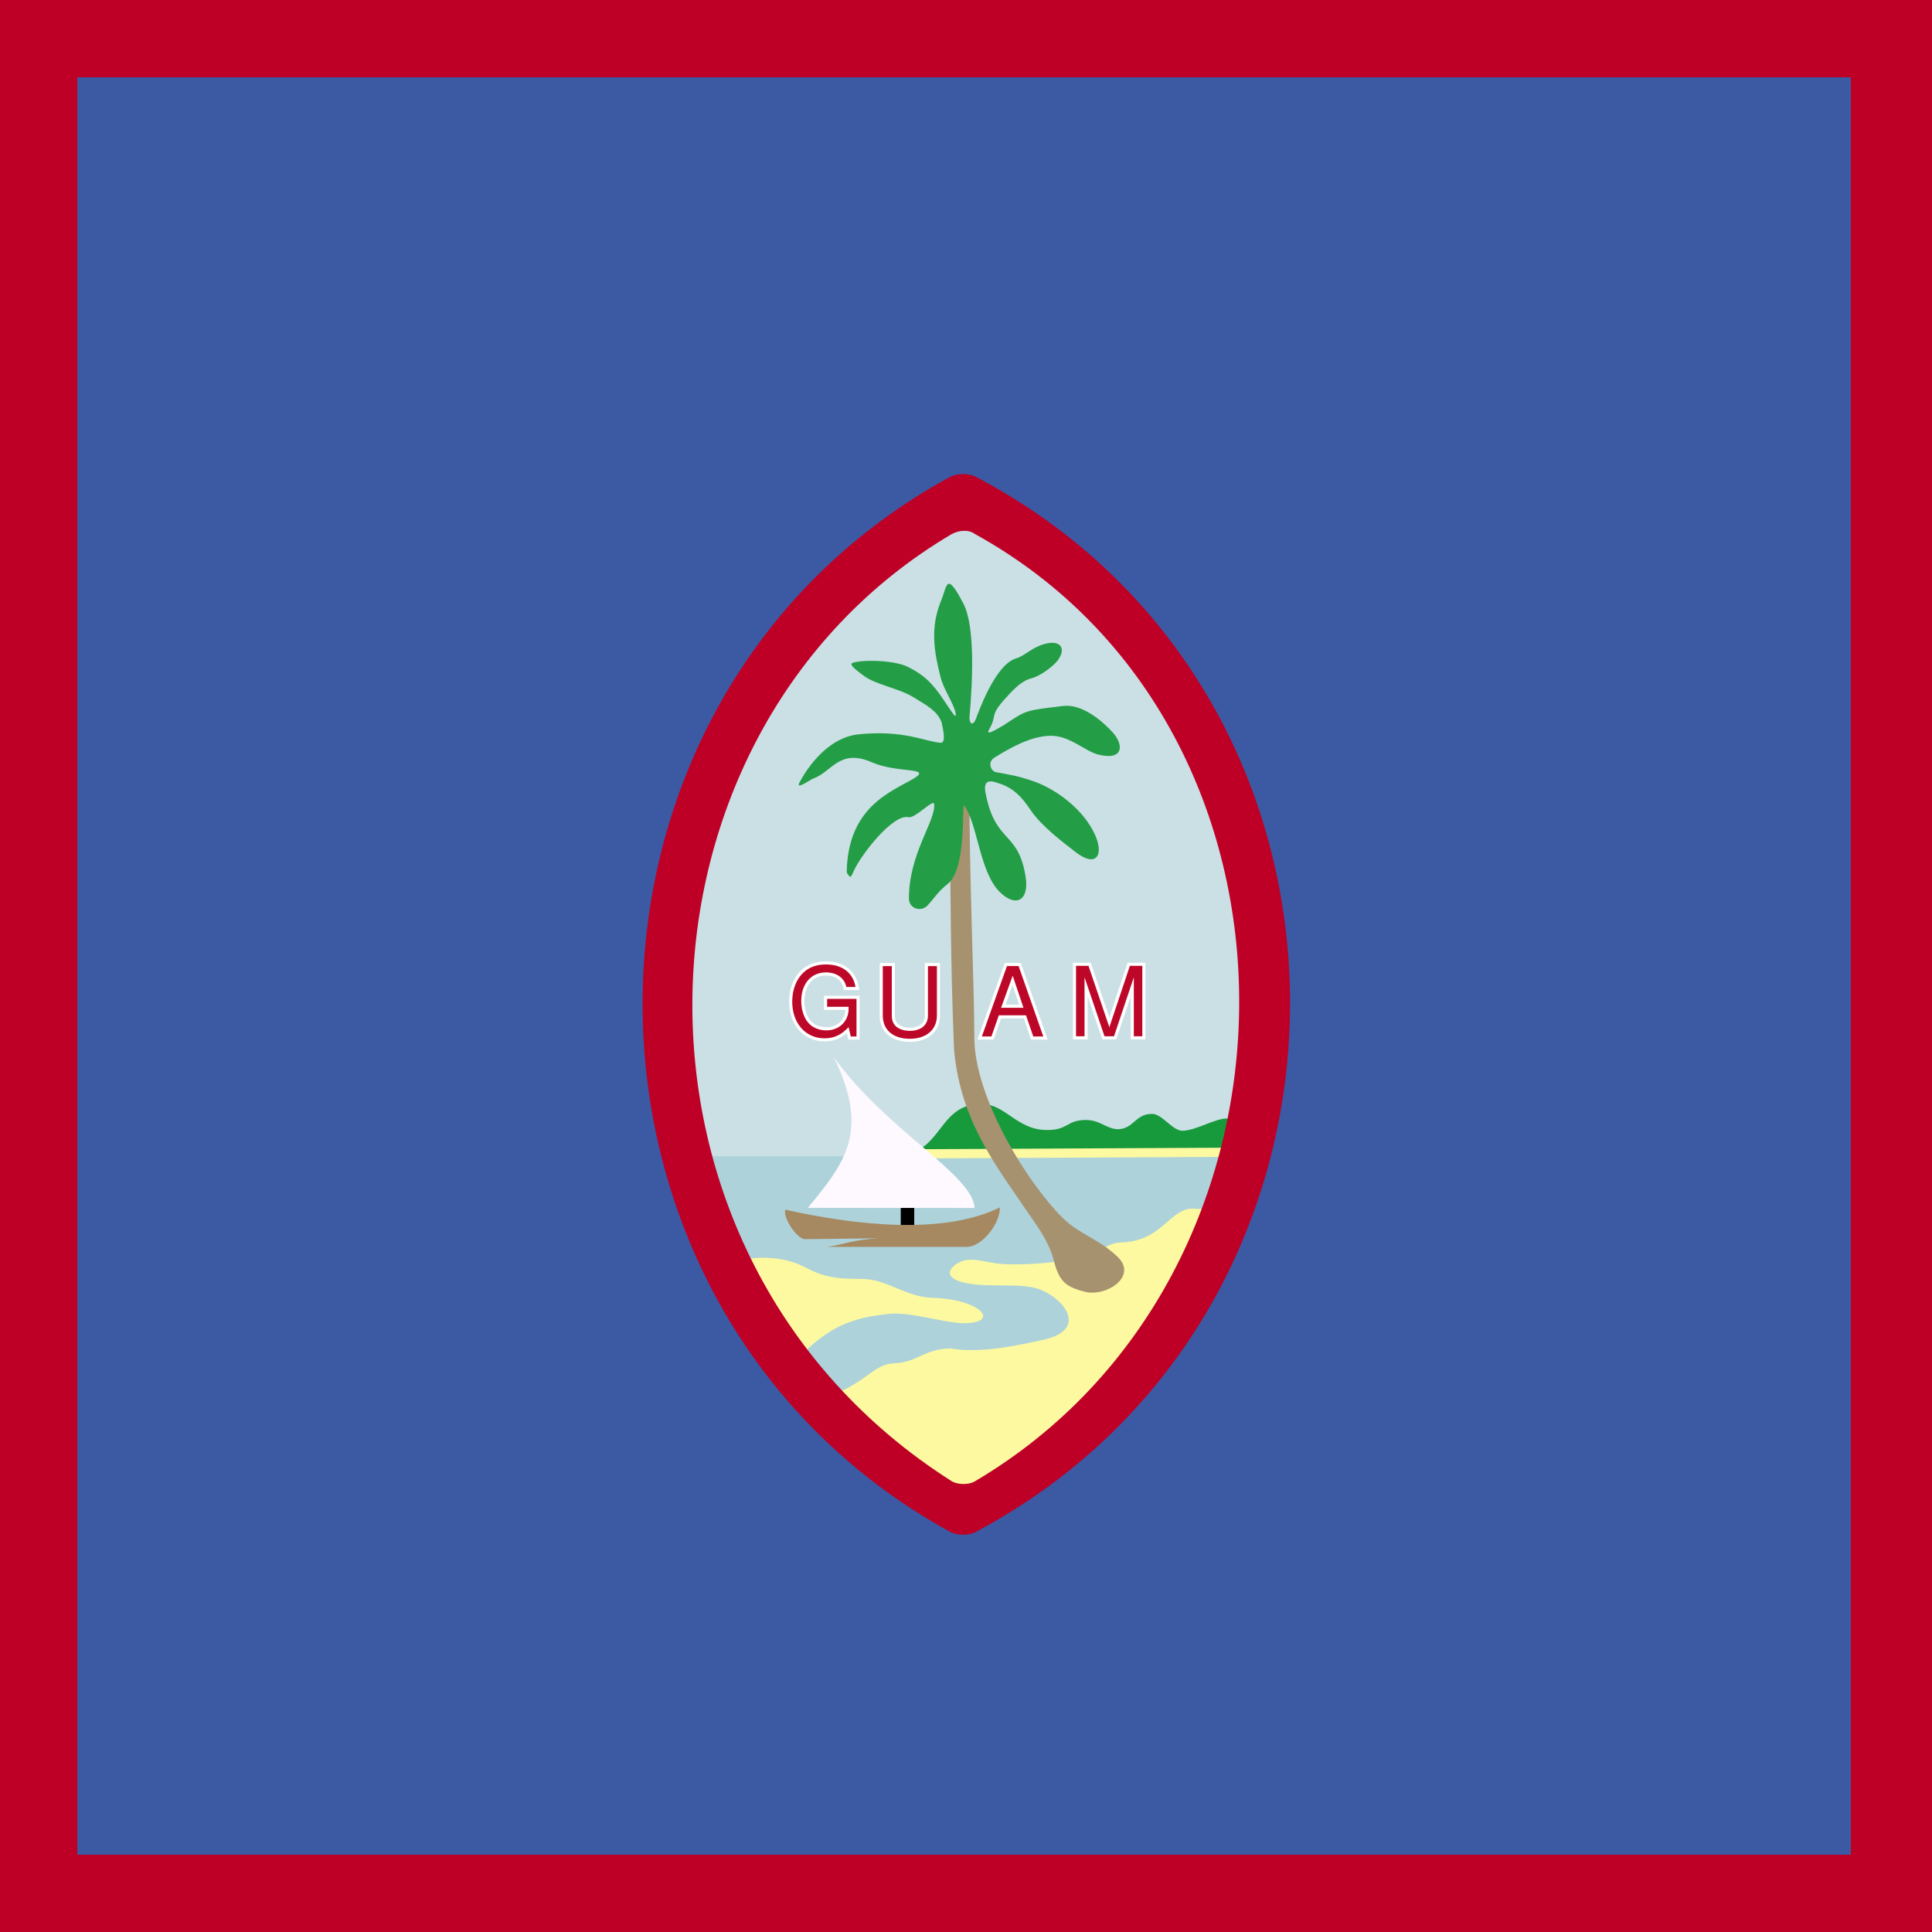
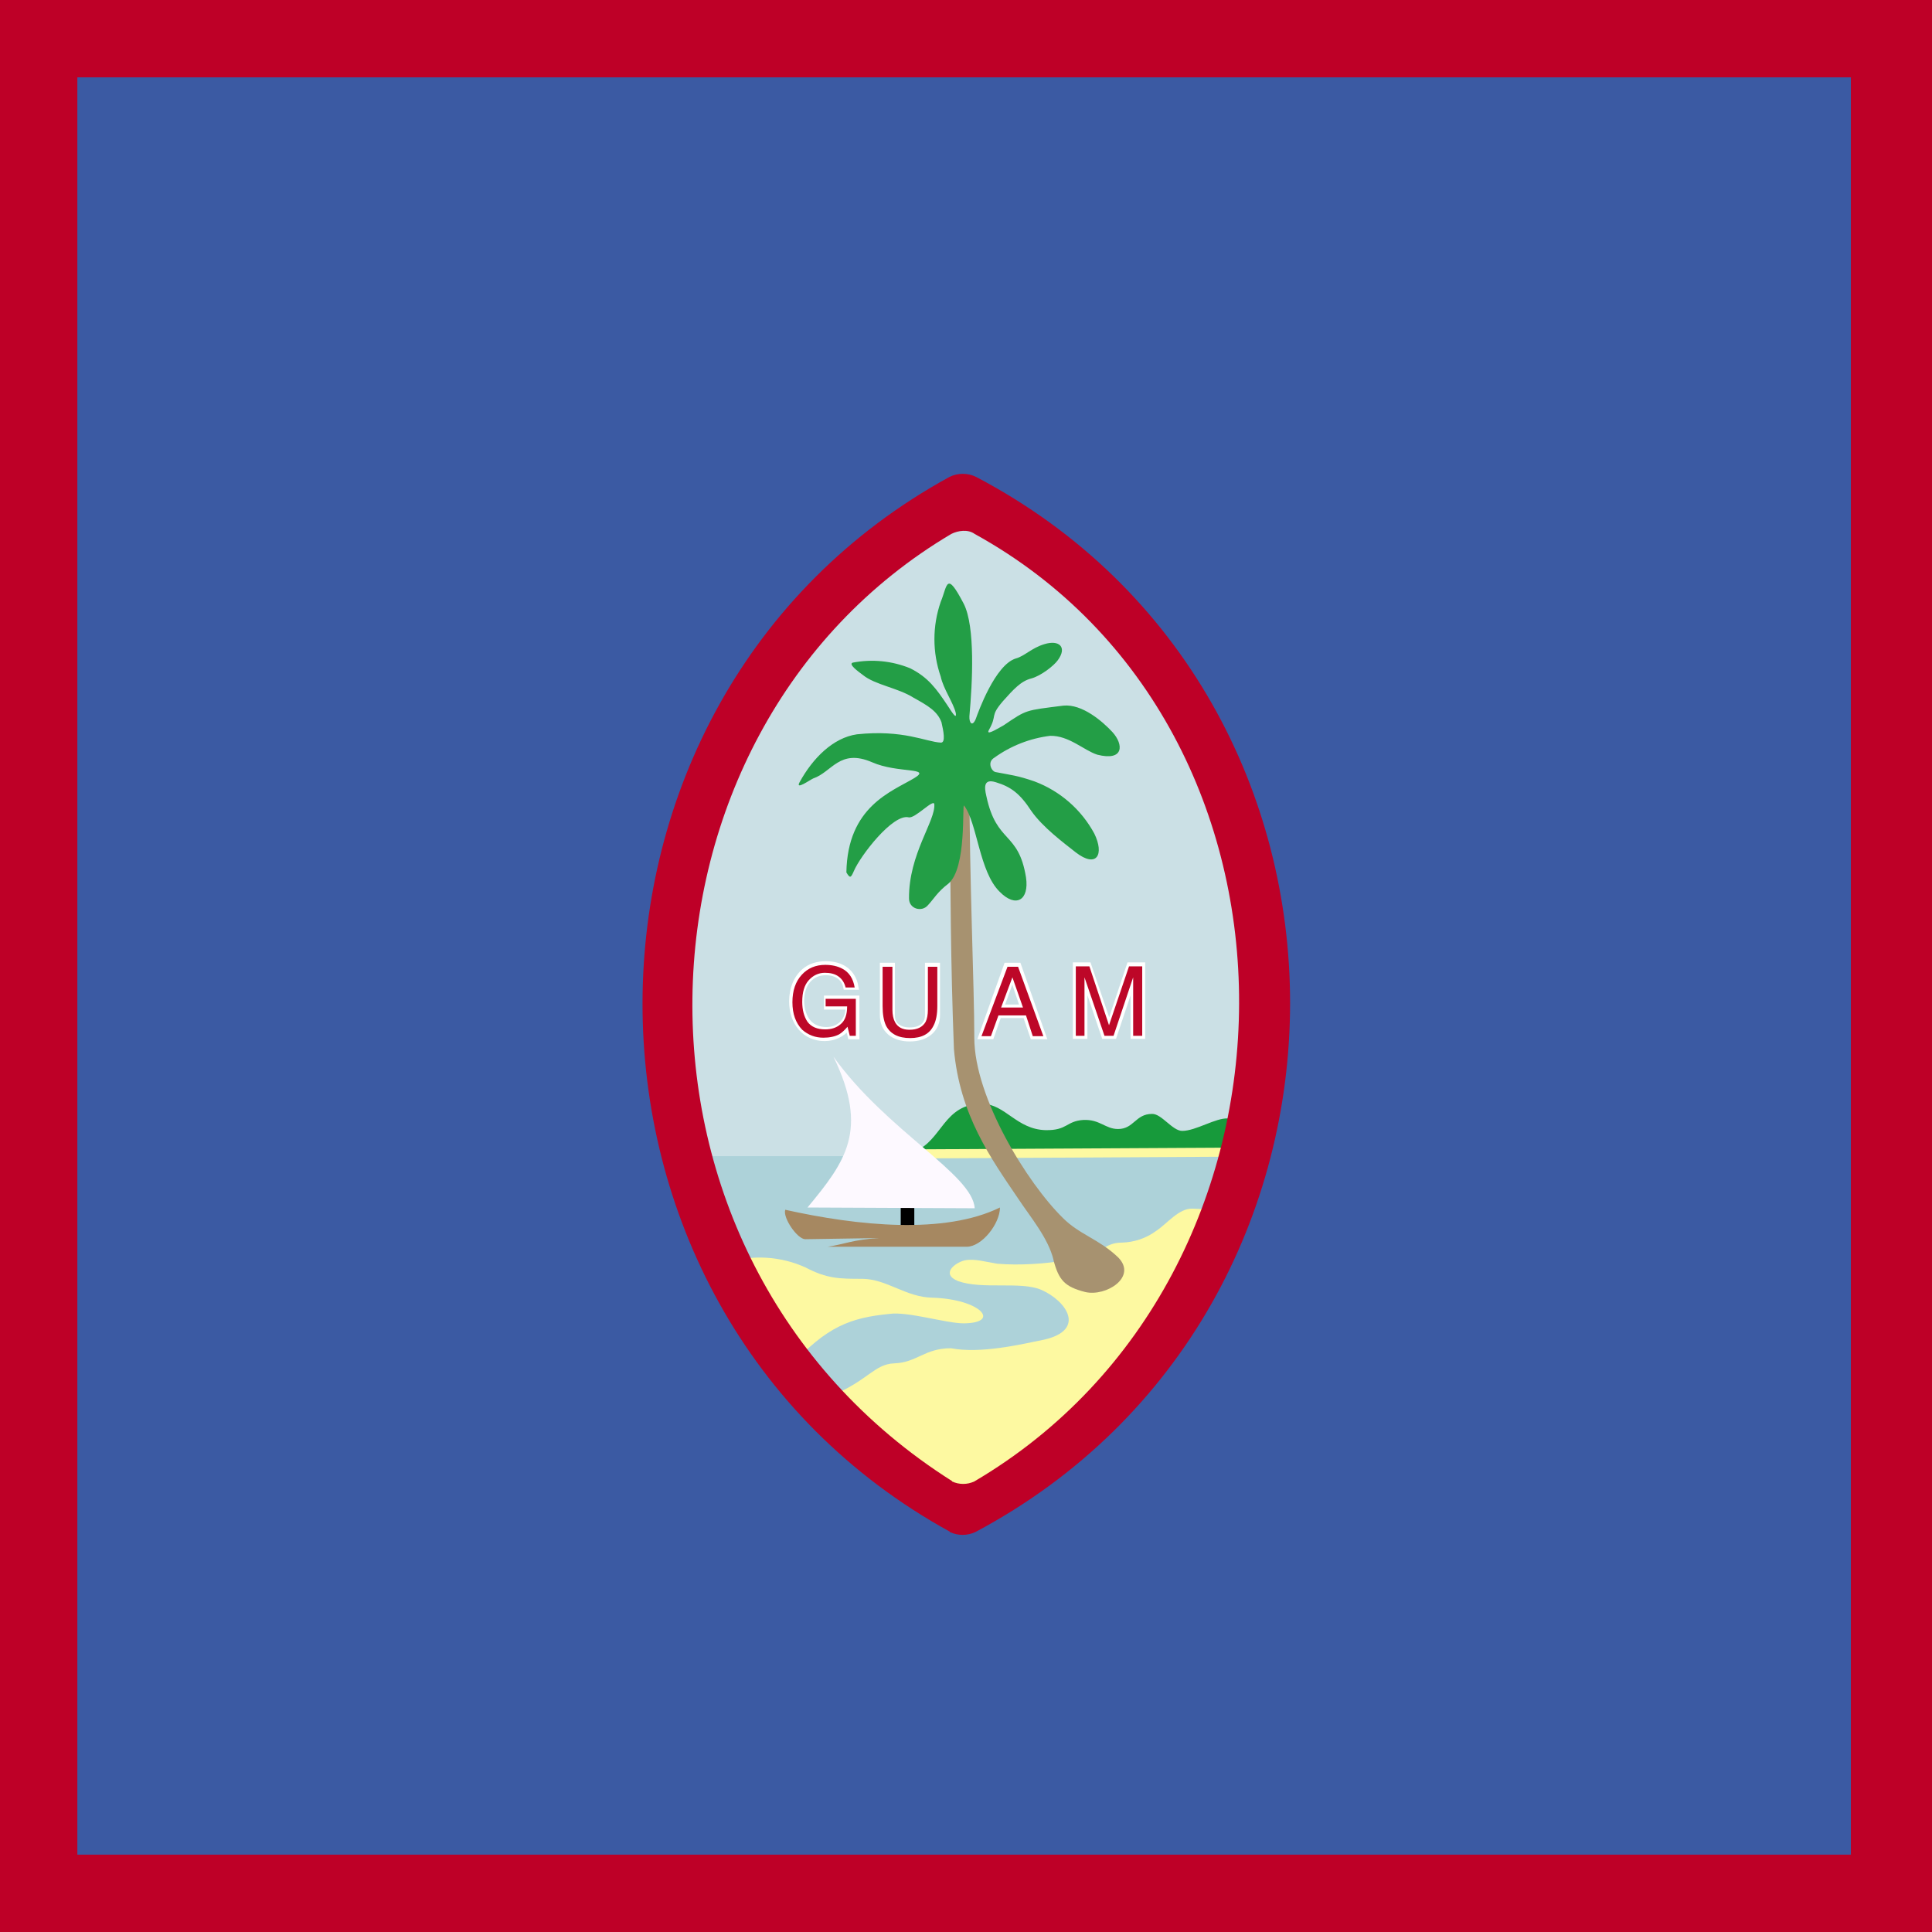
- <svg xmlns="http://www.w3.org/2000/svg" height="512" width="512" id="flag-icon-css-gu">
-   <path fill-rule="evenodd" fill="#be0027" d="M0 0h512v512H0z" />
-   <path fill-rule="evenodd" fill="#3b5aa3" d="M20.48 20.48h470v471.04h-470z" />
-   <path d="M251.86 396.13c1.818.996 4.694.943 6.312.078 103.36-54.986 103.42-205.78.15-259.99-1.918-1.01-4.706-.956-6.613.08-100.72 55.104-100.99 204.19.15 259.84z" fill-rule="evenodd" fill="#cbe0e5" />
-   <path d="M251.86 398.85c1.607 1.31 4.847 1.184 6.312.078 76.168-57.026 76.615-92.573 73.24-92.572l-150.75.08c-2.306 0 1.327 36.085 71.198 92.413z" fill-rule="evenodd" fill="#add2d9" />
-   <path d="M192.6 334.61c6.536-1.7 14.43-2.15 20.863 1.286 5.715 2.986 9.026 2.957 15.183 3.04 6.444.086 11.51 4.82 18.478 5.006 12.83.336 18.235 6.698 8.26 6.71-4.715.008-14.822-3.142-19.7-2.465-10.19 1.052-16.658 3.308-26.25 13.976l11.086 7.596c9.588-3.91 11.195-8.305 16.504-8.48 5.998-.193 8.036-3.91 14.972-3.918 7.88 1.432 18.555-.978 24.807-2.38 11.09-2.577 5.814-10.327-.908-13.137-5.434-2.313-15.61-.085-21.927-2.38-4.782-1.856-.847-4.842 1.72-5.48 2.596-.477 5.38.37 8.607.89 5.762.5 13-.055 18.058-.848 10.46-1.62 10.02-4.687 15.07-4.77 3.683-.176 6.486-1.277 8.995-3.08 2.95-1.974 6.016-6.02 9.59-5.868l9.568.405-13.477 30.31-38.074 38.752-19.718 7.48-43.342-28.216-21.856-33.522 3.49-.907z" fill-rule="evenodd" fill="#fdf9a1" />
-   <path d="M242.41 305.14l87.027-.405 1.53-7.71s-3.105-.465-5.61-.61c-3.124-.193-8.48 3.267-12.068 3.246-2.54-.017-5.447-4.56-7.988-4.465-4.435-.04-4.83 3.95-9.01 4.06-3.373-.115-4.81-2.69-9.178-2.435-4.58.26-4.24 2.78-10.027 2.637-7.643-.192-10.713-6.824-16.828-6.9-10.208-.12-10.54 9.742-17.85 12.582z" fill-rule="evenodd" fill="#179a3b" />
-   <path d="M242.41 307l89.576-.456v-2.434l-91.614.456L242.41 307z" fill-rule="evenodd" fill="#fdf9a1" />
-   <path d="M279.22 333.92c1.38 5.29 2.834 7.09 8.398 8.437 5.496 1.352 13.88-4.006 8.67-9.178-4.962-4.813-10.175-6.035-14.62-10.37-9.352-9.24-23.445-31.88-23.458-47.848-.01-13.712-1.333-41.855-1.343-68.51.007-1.728-5.21 4.842-5.2 6.597.24 23.515.203 41.288 1.158 65 1.48 17.335 9.753 29.007 17.016 39.542 3.255 5.048 7.958 10.492 9.38 16.328z" fill-rule="evenodd" fill="#a79270" />
-   <text font-family="helvetica" font-size="25.614" stroke="#fff" y="269.487" x="465.114" stroke-width="1.638" fill="#bd0728" transform="translate(-256.29 5.09)">
+ <svg xmlns="http://www.w3.org/2000/svg" id="flag-icons-gu" viewBox="0 0 512 512">
+   <path fill="#be0027" fill-rule="evenodd" d="M0 0h512v512H0z" />
+   <path fill="#3b5aa3" fill-rule="evenodd" d="M20.5 20.5h470v471h-470z" />
+   <path fill="#cbe0e5" fill-rule="evenodd" d="M251.9 396.1c1.8 1 4.7 1 6.3.1 103.3-55 103.4-205.8.1-260a7.5 7.5 0 0 0-6.6.1c-100.7 55.1-101 204.2.2 259.8z" />
+   <path fill="#add2d9" fill-rule="evenodd" d="M251.9 398.9c1.6 1.3 4.8 1.1 6.3 0 76.1-57 76.6-92.5 73.2-92.5H180.7c-2.3 0 1.3 36.1 71.2 92.4z" />
+   <path fill="#fdf9a1" fill-rule="evenodd" d="M192.6 334.6a29.3 29.3 0 0 1 20.9 1.3c5.7 3 9 3 15.1 3 6.5.1 11.5 4.9 18.5 5 12.8.4 18.3 6.7 8.3 6.8-4.7 0-14.8-3.2-19.7-2.5-10.2 1-16.7 3.3-26.3 14l11.1 7.6c9.6-4 11.2-8.3 16.5-8.5 6-.2 8-4 15-4 7.9 1.5 18.5-1 24.8-2.3 11.1-2.6 5.8-10.3-.9-13.2-5.4-2.3-15.6 0-22-2.3-4.7-1.9-.8-4.9 1.8-5.5 2.6-.5 5.4.4 8.6.9 5.8.5 13 0 18-.9 10.5-1.6 10-4.7 15.1-4.7a16 16 0 0 0 9-3.1c3-2 6-6 9.6-5.9l9.6.4L312 351l-38 38.8-19.8 7.5L211 369l-22-33.5 3.5-.9z" />
+   <path fill="#179a3b" fill-rule="evenodd" d="m242.4 305.1 87-.4 1.6-7.7-5.6-.6c-3.2-.2-8.5 3.3-12.1 3.3-2.6 0-5.5-4.6-8-4.5-4.4 0-4.8 4-9 4-3.4 0-4.8-2.6-9.2-2.4-4.6.3-4.2 2.8-10 2.7-7.7-.2-10.7-6.9-16.8-7-10.3 0-10.6 9.8-17.9 12.6z" />
+   <path fill="#fdf9a1" fill-rule="evenodd" d="m242.4 307 89.6-.5v-2.4l-91.6.5 2 2.4z" />
+   <path fill="#a79270" fill-rule="evenodd" d="M279.2 334c1.4 5.2 2.9 7 8.4 8.4 5.5 1.3 13.9-4 8.7-9.2-5-4.8-10.2-6-14.6-10.4-9.4-9.2-23.5-31.9-23.5-47.8 0-13.8-1.3-41.9-1.3-68.5 0-1.8-5.2 4.8-5.2 6.5.2 23.6.2 41.3 1.1 65 1.5 17.4 9.8 29 17 39.6 3.3 5 8 10.5 9.4 16.3z" />
+   <text x="465.1" y="269.5" fill="#bd0728" stroke="#fff" stroke-width="1.6" font-family="helvetica" font-size="25.6" transform="translate(-256.3 5)">
    <tspan>G</tspan>
  </text>
-   <text font-family="helvetica" font-size="25.614" stroke="#fff" y="269.607" x="488.065" stroke-width="1.638" fill="#bd0728" transform="translate(-256.29 5.09)">
+   <text x="488.1" y="269.6" fill="#bd0728" stroke="#fff" stroke-width="1.6" font-family="helvetica" font-size="25.6" transform="translate(-256.3 5)">
    <tspan>U</tspan>
  </text>
-   <text font-family="helvetica" font-size="25.614" stroke="#fff" y="269.59" x="516.053" stroke-width="1.638" fill="#bd0728" transform="translate(-256.29 5.09)">
+   <text x="516" y="269.6" fill="#bd0728" stroke="#fff" stroke-width="1.6" font-family="helvetica" font-size="25.6" transform="translate(-256.3 5)">
    <tspan>A</tspan>
  </text>
-   <text font-family="helvetica" font-size="25.614" stroke="#fff" y="269.542" x="539.532" stroke-width="1.638" fill="#bd0728" transform="translate(-256.29 5.09)">
+   <text x="539.5" y="269.5" fill="#bd0728" stroke="#fff" stroke-width="1.6" font-family="helvetica" font-size="25.6" transform="translate(-256.3 5)">
    <tspan>M</tspan>
  </text>
-   <path d="M211.9 207.31c-1.158 2.235 2.712-.652 3.588-.963 5.015-1.785 6.98-8.12 15.62-4.306 6.8 2.94 15.93 1.23 11.157 4.207-5.897 3.53-17.64 7.44-17.872 24.945.98 1.712 1.052 1.442 1.873-.393 1.784-4.08 10.296-15.16 14.508-14.24 1.695.44 6.675-5.006 6.79-3.452.452 4.372-6.76 13.214-6.684 25.05.018 2.742 3.39 3.63 5.015 1.702 1.616-1.7 2.525-3.46 5.355-5.693 5.002-4.104 3.62-21.51 4.238-20.693 3.54 4.584 4.085 17.513 9.36 22.816 4.38 4.407 7.925 2.297 6.968-3.824-1.903-12.27-7.703-8.762-10.464-21.453-.56-2.473-.697-4.706 2.574-3.672 4 1.16 6.35 3.02 9.334 7.533 2.984 4.304 8.58 8.43 11.813 10.963 5.64 4.335 7.622.55 4.93-5.014-2.98-6.242-9.697-11.418-15.807-13.682-4.628-1.6-6.278-1.75-10.356-2.534-1.133-.24-2.305-2.563-.29-3.846 4.32-2.64 9.487-5.62 14.726-5.772 5.045-.127 9.04 3.916 12.578 4.93 7.055 1.848 7.02-2.63 3.91-5.95-2.555-2.805-7.958-7.508-13.002-6.883-10.178 1.248-9.536.963-15.78 5.105-2.29 1.35-4.833 2.84-3.884 1.203 2.284-4.11.156-3.403 3.685-7.585 2.744-3.063 4.76-5.27 7.48-6.034 2.583-.622 5.996-3.367 7.052-4.76 2.535-3.506.35-5.508-3.568-4.333-3.4.936-5.228 3.2-7.565 3.825-5.482 1.727-9.905 14.27-10.58 16.046-.874 2.123-1.84 1.07-1.662-.727.792-8.855 1.54-23.682-1.587-29.786-4.708-9-4.272-4.803-6.08-.532-2.72 6.785-1.775 13.11-.06 19.76.748 3.318 3.528 7.095 4.026 9.7.358 2.046-1.19-.637-2.088-1.865-2.956-4.523-5.117-7.582-9.93-10.045-3.29-2.082-12.148-2.362-15.232-1.413-1.335.41 1.48 2.316 2.674 3.263 3.228 2.566 9.344 3.366 13.46 5.895 3.533 2.173 6.224 3.57 7.395 6.574.487 2.23 1.21 5.54-.258 5.46-3.855-.222-9.847-3.558-22.148-2.187-6.282.83-11.736 6.205-15.213 12.663z" fill-rule="evenodd" fill="#239e46" />
-   <path fill-rule="evenodd" d="M238.71 319.84h3.57v5.95h-3.57z" />
-   <path d="M220.99 280.21c14.154 19.6 36.84 31.025 37.295 39.926-14.334-.057-29.87.007-44.206-.05 10.155-12.21 16.345-20.454 6.91-39.876z" fill-rule="evenodd" fill="#fdf9ff" />
-   <path d="M208.12 320.58c19.23 4.288 42.187 6.65 56.85-.6.12 4.286-4.767 10.456-8.774 10.456h-36.898c4.286-.614 6.73-1.92 13.704-2.284l-19.59.24c-2.165.082-6.012-5.73-5.29-7.812z" fill-rule="evenodd" fill="#a68861" />
-   <path d="M251.73 405.93c1.955 1.07 5.045 1.014 6.785.085 111.1-59.135 111.16-221.3.162-279.61-2.063-1.087-5.06-1.028-7.11.085-108.26 59.262-108.55 219.59.163 279.44zm.552-13.35c1.707.945 4.404.896 5.923.074 92.997-54.73 94.136-199.32.14-251.15-1.798-1.322-4.415-.908-6.204.074-89.066 52.672-94.033 191.3.142 251z" fill-rule="evenodd" fill="#be0027" />
-   <text font-size="25.614" y="269.487" x="465.114" font-family="helvetica" fill="#bd0728" transform="translate(-256.29 5.09)">
-     <tspan>G</tspan>
-   </text>
-   <text font-size="25.614" y="269.607" x="488.065" font-family="helvetica" fill="#bd0728" transform="translate(-256.29 5.09)">
-     <tspan>U</tspan>
-   </text>
-   <text font-size="25.614" y="269.59" x="516.053" font-family="helvetica" fill="#bd0728" transform="translate(-256.29 5.09)">
-     <tspan>A</tspan>
-   </text>
-   <text font-size="25.614" y="269.542" x="539.532" font-family="helvetica" fill="#bd0728" transform="translate(-256.29 5.09)">
-     <tspan>M</tspan>
-   </text>
+   <path fill="#239e46" fill-rule="evenodd" d="M211.9 207.3c-1.2 2.2 2.7-.6 3.6-1 5-1.7 7-8 15.6-4.3 6.8 3 16 1.3 11.2 4.2-6 3.6-17.7 7.5-18 25 1 1.7 1.2 1.4 2-.4 1.7-4 10.3-15.2 14.5-14.2 1.7.4 6.6-5 6.8-3.5.4 4.4-6.8 13.2-6.7 25 0 2.8 3.4 3.7 5 1.8 1.6-1.7 2.5-3.5 5.4-5.7 5-4.1 3.6-21.5 4.2-20.7 3.5 4.6 4 17.5 9.4 22.8 4.3 4.4 7.9 2.3 7-3.8-2-12.3-7.8-8.8-10.5-21.5-.6-2.5-.7-4.7 2.5-3.7 4 1.2 6.4 3 9.4 7.6 3 4.3 8.5 8.4 11.8 11 5.6 4.3 7.6.5 4.9-5a30 30 0 0 0-15.8-13.8c-4.6-1.6-6.3-1.7-10.4-2.5-1-.2-2.3-2.6-.3-3.8a32 32 0 0 1 14.8-5.8c5-.1 9 3.9 12.5 5 7.1 1.8 7-2.7 4-6-2.6-2.8-8-7.5-13-7-10.2 1.3-9.6 1-15.8 5.2-2.3 1.3-4.8 2.8-3.9 1.2 2.3-4.1.1-3.4 3.7-7.6 2.7-3 4.7-5.3 7.5-6 2.6-.7 6-3.4 7-4.8 2.6-3.5.4-5.5-3.5-4.3-3.4 1-5.3 3.2-7.6 3.8-5.5 1.7-10 14.3-10.6 16-.9 2.2-1.8 1.1-1.7-.7.8-8.8 1.6-23.7-1.5-29.8-4.7-9-4.3-4.8-6.1-.5a30.2 30.2 0 0 0 0 19.8c.7 3.3 3.4 7 4 9.7.3 2-1.3-.7-2.1-1.9-3-4.5-5.2-7.6-10-10a26.8 26.8 0 0 0-15.2-1.5c-1.3.4 1.5 2.4 2.7 3.3 3.2 2.6 9.3 3.4 13.4 6 3.6 2 6.3 3.5 7.4 6.5.5 2.2 1.2 5.5-.2 5.4-3.9-.2-9.9-3.5-22.2-2.2-6.3.9-11.7 6.3-15.2 12.7z" />
+   <path fill-rule="evenodd" d="M238.7 319.8h3.6v6h-3.6z" />
+   <path fill="#fdf9ff" fill-rule="evenodd" d="M221 280.2c14.1 19.6 36.8 31 37.3 40L214 320c10.1-12.2 16.3-20.5 6.9-39.9z" />
+   <path fill="#a68861" fill-rule="evenodd" d="M208.1 320.6c19.3 4.3 42.2 6.6 56.9-.6 0 4.3-4.8 10.4-8.8 10.4h-36.9c4.3-.6 6.7-1.9 13.7-2.3l-19.6.3c-2.1 0-6-5.7-5.3-7.8z" />
+   <path fill="#be0027" fill-rule="evenodd" d="M251.7 406a8 8 0 0 0 6.8 0c111.1-59.1 111.2-221.3.2-279.6a8 8 0 0 0-7.1 0c-108.3 59.3-108.6 219.7.1 279.5zm.6-13.4a7 7 0 0 0 5.9 0c93-54.7 94.1-199.3.1-251.1-1.8-1.3-4.4-.9-6.2 0-89 52.7-94 191.4.2 251z" />
+   <path fill="#bd0728" d="M218.7 255.7q2.6 0 4.5 1 2.7 1.4 3.3 5h-2.4q-.5-2-2-3-1.3-.9-3.5-.9-2.5 0-4.3 2-1.7 1.9-1.7 5.7 0 3.2 1.4 5.3 1.5 2 4.7 2 2.5 0 4.1-1.4 1.7-1.4 1.7-4.7h-5.7v-2h8v9.8h-1.6l-.6-2.4q-1.2 1.4-2.2 2-1.7.9-4.2.9-3.2 0-5.6-2.1-2.6-2.7-2.6-7.3t2.5-7.3q2.4-2.6 6.2-2.6zm-.4 0z" aria-label="G" font-family="helvetica" font-size="25.6" />
+   <path fill="#bd0728" d="M236.5 256.2v11.4q0 2 .7 3.3 1.1 2 3.8 2 3.1 0 4.3-2.1.6-1.2.6-3.2v-11.4h2.5v10.4q0 3.3-1 5.2-1.6 3.3-6.2 3.3-4.7 0-6.4-3.3-.9-1.9-.9-5.2v-10.4zm4.7 0z" aria-label="U" font-family="helvetica" font-size="25.6" />
+   <path fill="#bd0728" d="m271.1 267-2.8-8-3 8zm-4.1-10.8h2.8l6.7 18.4h-2.8l-1.8-5.5h-7.3l-2 5.5h-2.5z" aria-label="A" font-family="helvetica" font-size="25.6" />
+   <path fill="#bd0728" d="M285.1 256.1h3.6l5.2 15.6 5.3-15.6h3.5v18.4h-2.4V259l-5.2 15.5h-2.4l-5.3-15.5v15.5h-2.3z" aria-label="M" font-family="helvetica" font-size="25.6" />
</svg>
